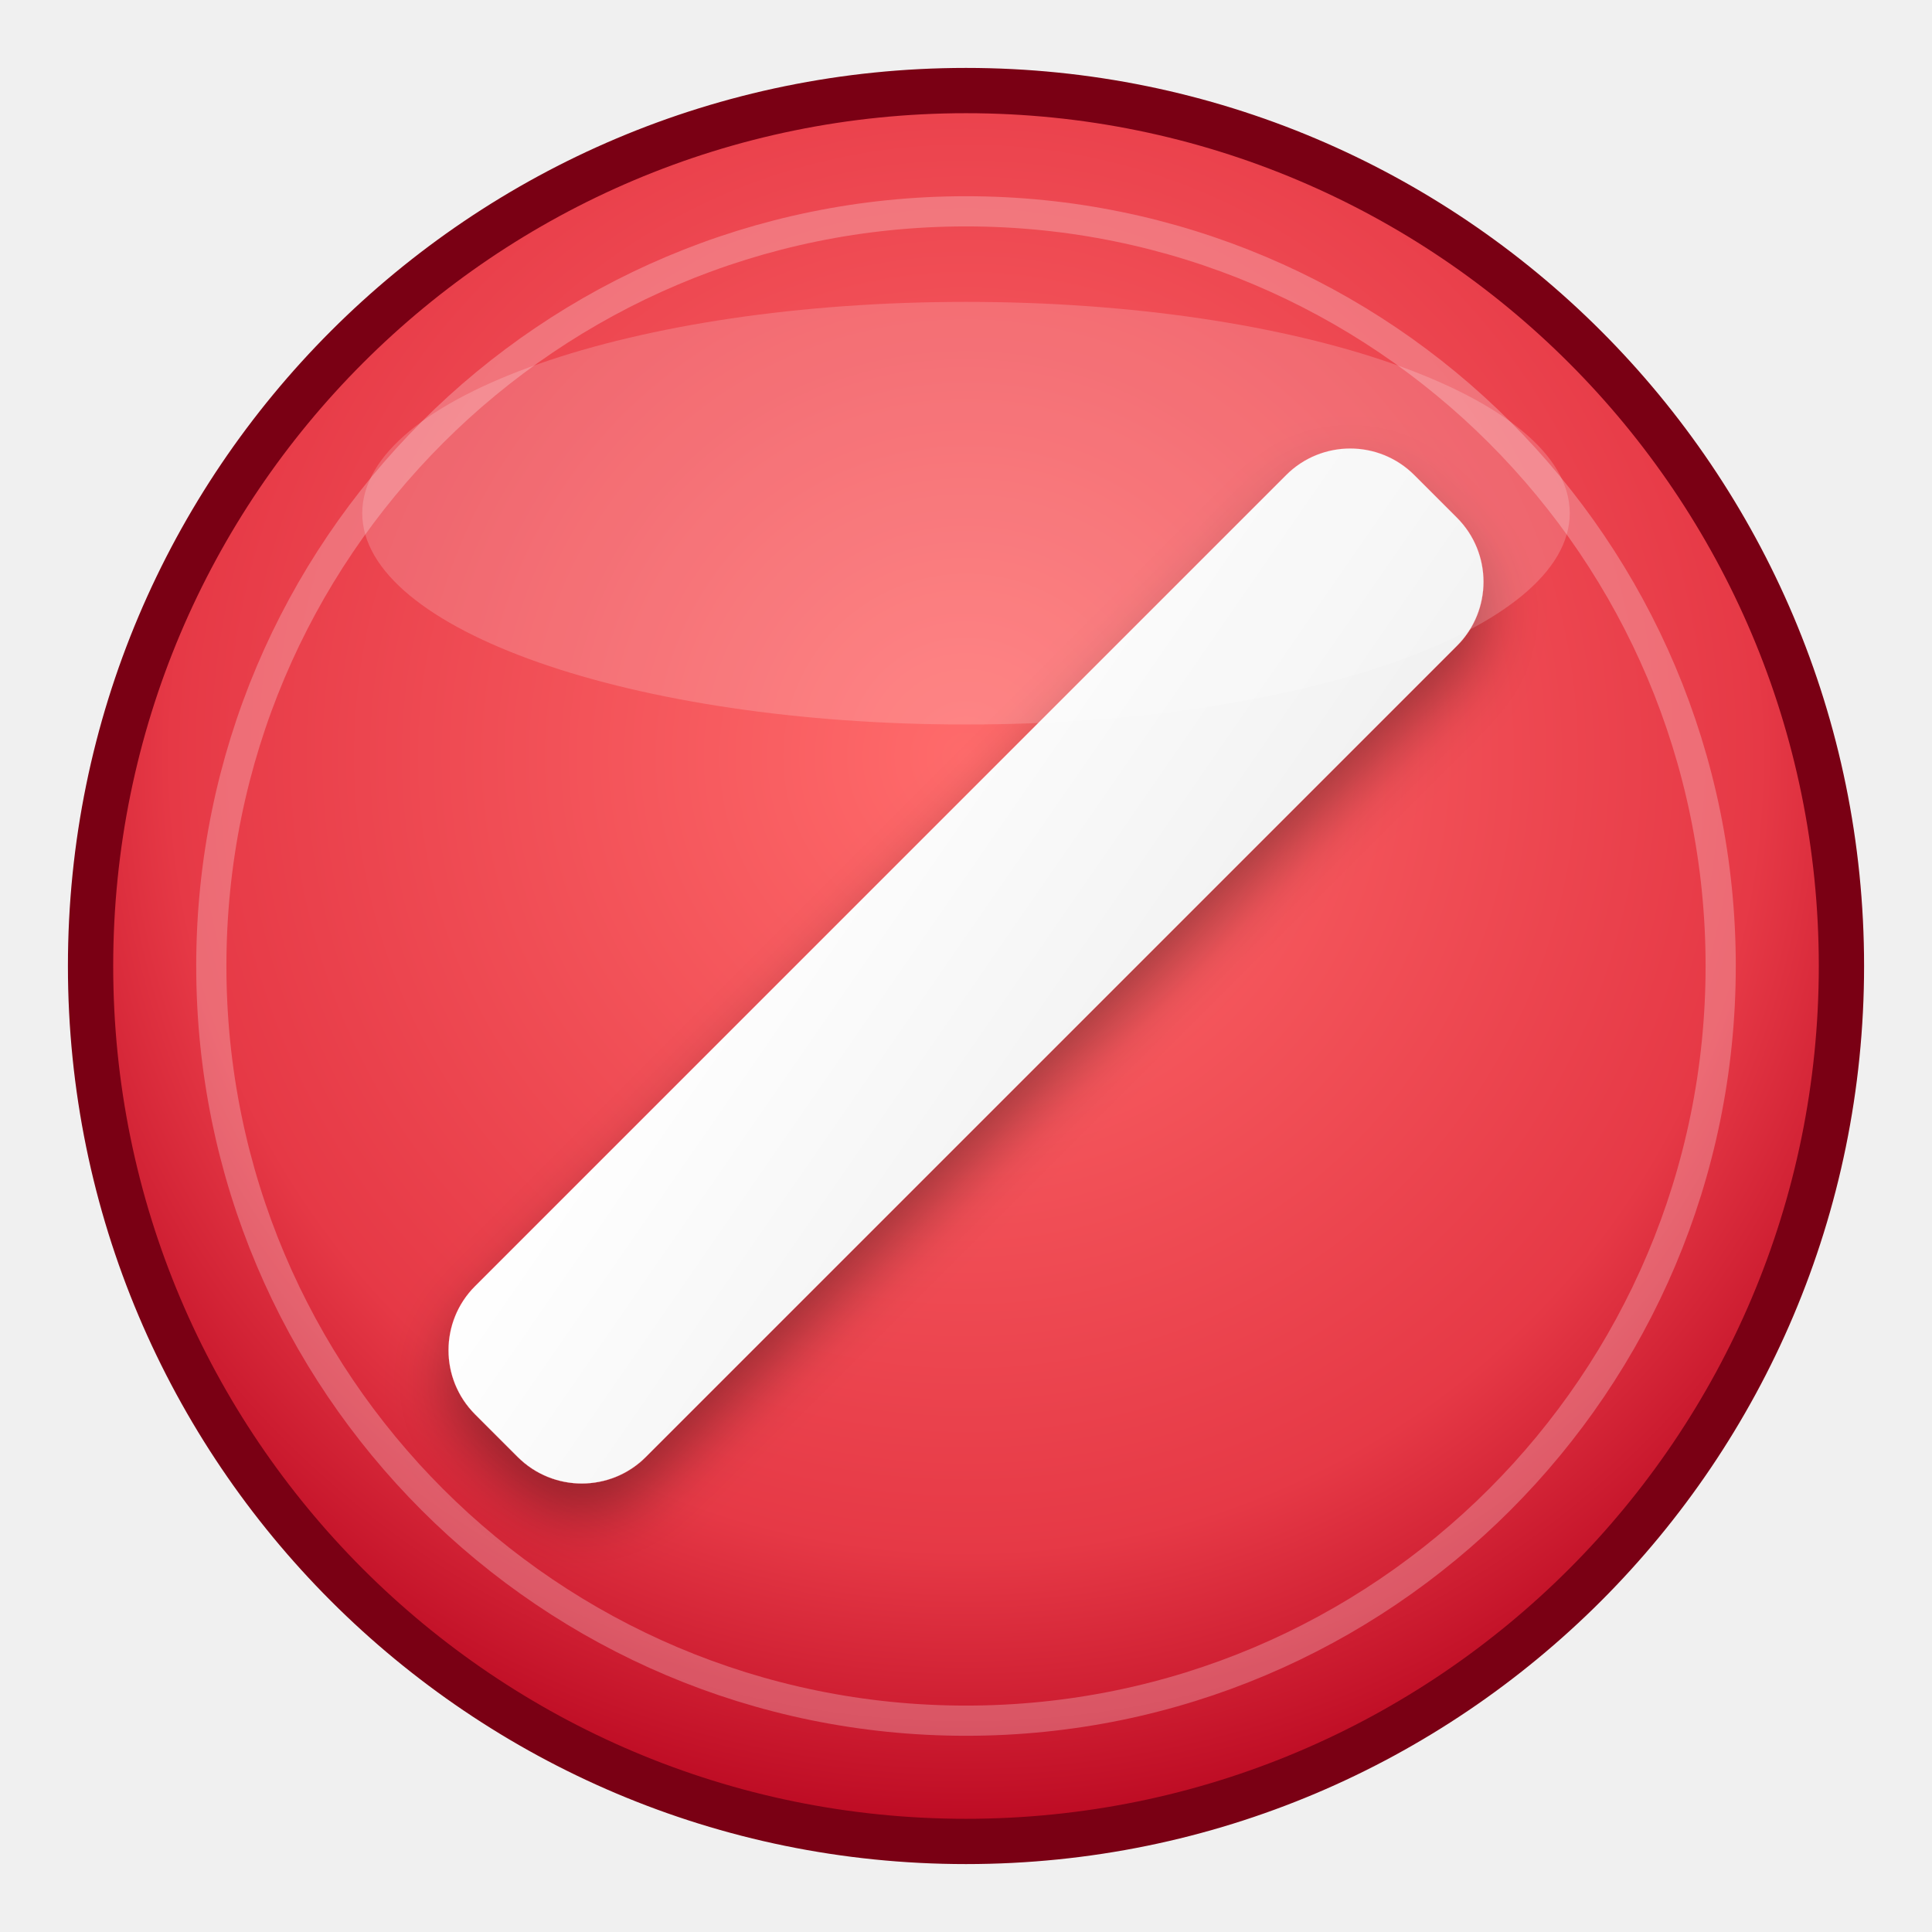
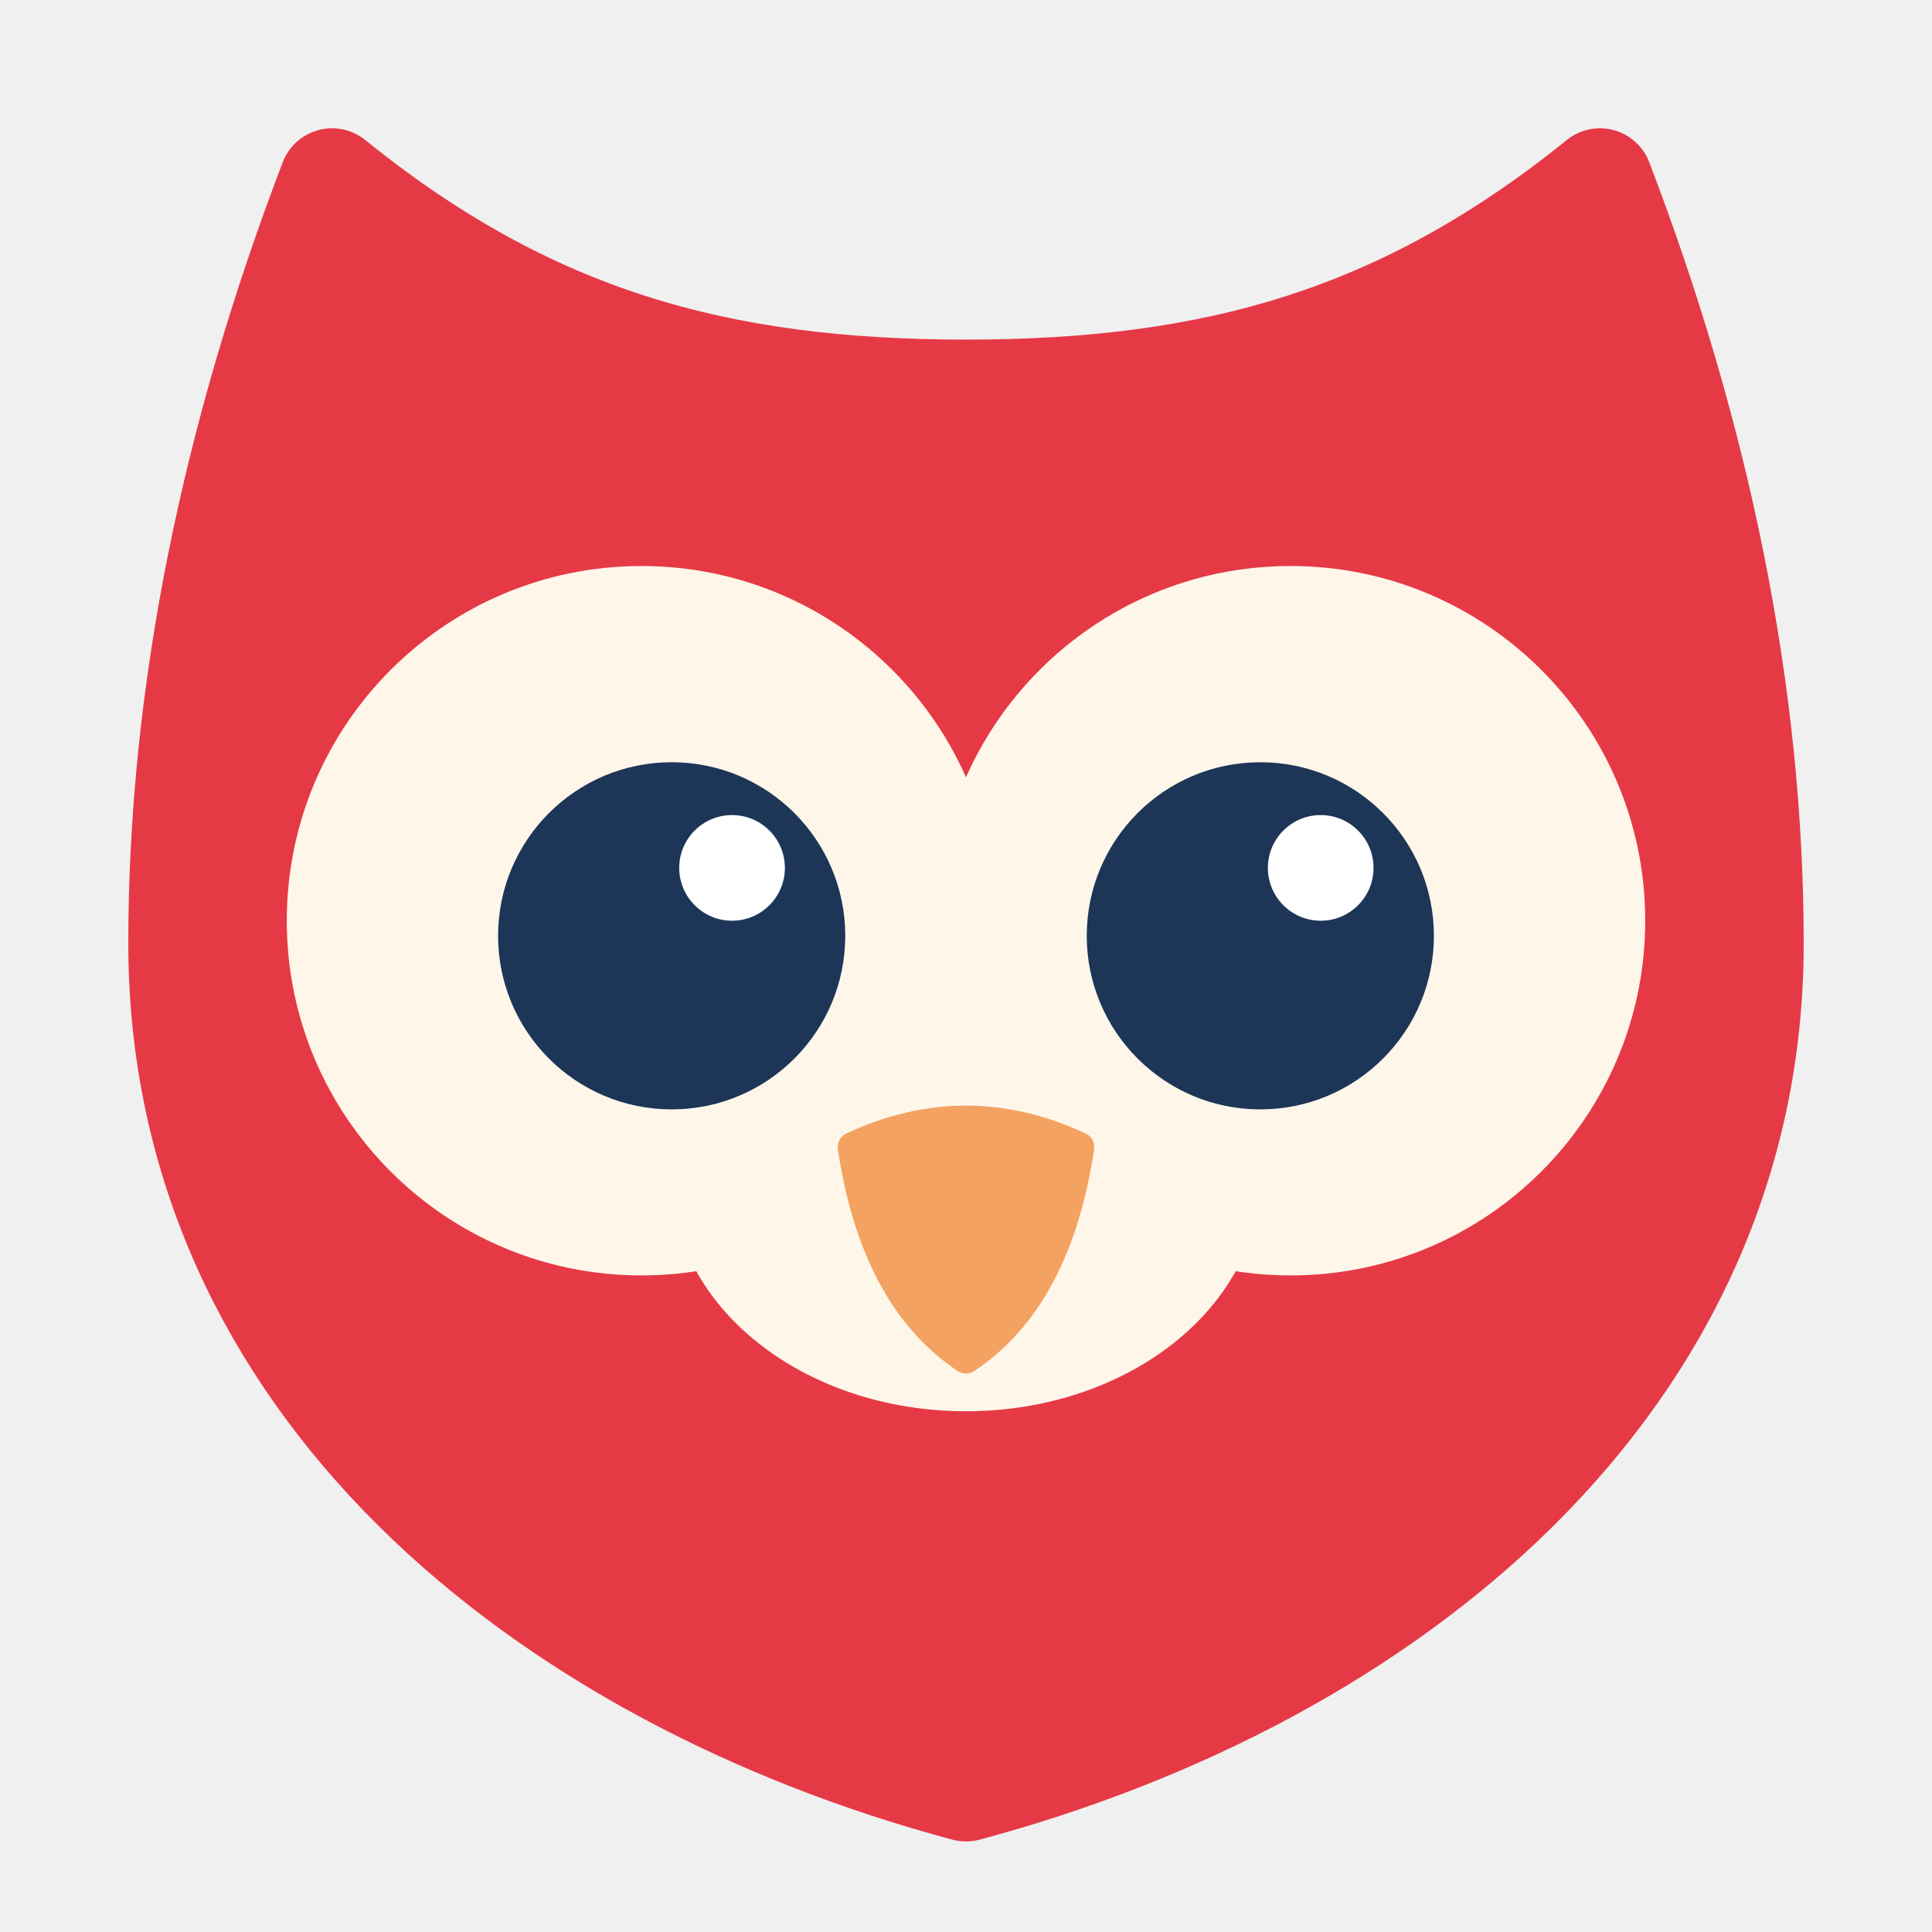
- <svg xmlns="http://www.w3.org/2000/svg" viewBox="0 0 128 128">
-   <defs>
-     <radialGradient id="bg" cx="50%" cy="38%" r="65%">
-       <stop offset="0%" stop-color="#ff6b6b" />
-       <stop offset="70%" stop-color="#e63946" />
-       <stop offset="100%" stop-color="#b3001b" />
-     </radialGradient>
-     <linearGradient id="bar" x1="0%" y1="0%" x2="100%" y2="100%">
-       <stop offset="0%" stop-color="#ffffff" />
-       <stop offset="100%" stop-color="#f1f1f1" />
-     </linearGradient>
-     <filter id="shadow" x="-20%" y="-20%" width="140%" height="140%">
-       <feGaussianBlur in="SourceAlpha" stdDeviation="2" />
-       <feOffset dx="0" dy="2" result="off" />
-       <feComponentTransfer>
-         <feFuncA type="linear" slope="0.35" />
-       </feComponentTransfer>
-       <feMerge>
-         <feMergeNode />
-         <feMergeNode in="SourceGraphic" />
-       </feMerge>
-     </filter>
-   </defs>
-   <circle cx="64" cy="64" r="58" fill="url(#bg)" stroke="#7a0014" stroke-width="3" />
-   <circle cx="64" cy="64" r="50" fill="none" stroke="rgba(255,255,255,0.25)" stroke-width="2" />
-   <g filter="url(#shadow)">
-     <rect x="20" y="56" width="88" height="16" rx="6" ry="6" fill="url(#bar)" transform="rotate(-45 64 64)" />
-   </g>
-   <ellipse cx="64" cy="34" rx="40" ry="14" fill="rgba(255,255,255,0.18)" />
+ <svg xmlns="http://www.w3.org/2000/svg" viewBox="0 0 512 512" width="512" height="512" role="img" aria-label="Distract Blocker">
+   <path d="M256 104 C322 104 372 90 424 48 C450 116 464 184 464 250 C464 366 368 444 256 474 C144 444 48 366 48 250 C48 184 62 116 88 48 C140 90 190 104 256 104 Z" fill="#e63946" stroke="#e63946" stroke-width="28" stroke-linejoin="round" />
+   <circle cx="170" cy="244" r="94" fill="#fff6ea" />
+   <circle cx="342" cy="244" r="94" fill="#fff6ea" />
+   <ellipse cx="256" cy="312" rx="78" ry="62" fill="#fff6ea" />
+   <circle cx="178" cy="248" r="46" fill="#1d3557" />
+   <circle cx="334" cy="248" r="46" fill="#1d3557" />
+   <circle cx="194" cy="230" r="14" fill="#fff" />
+   <circle cx="350" cy="230" r="14" fill="#fff" />
+   <path d="M226 304 Q256 290 286 304 Q280 344 256 360 Q232 344 226 304 Z" fill="#f4a261" stroke="#f4a261" stroke-width="8" stroke-linejoin="round" />
</svg>
